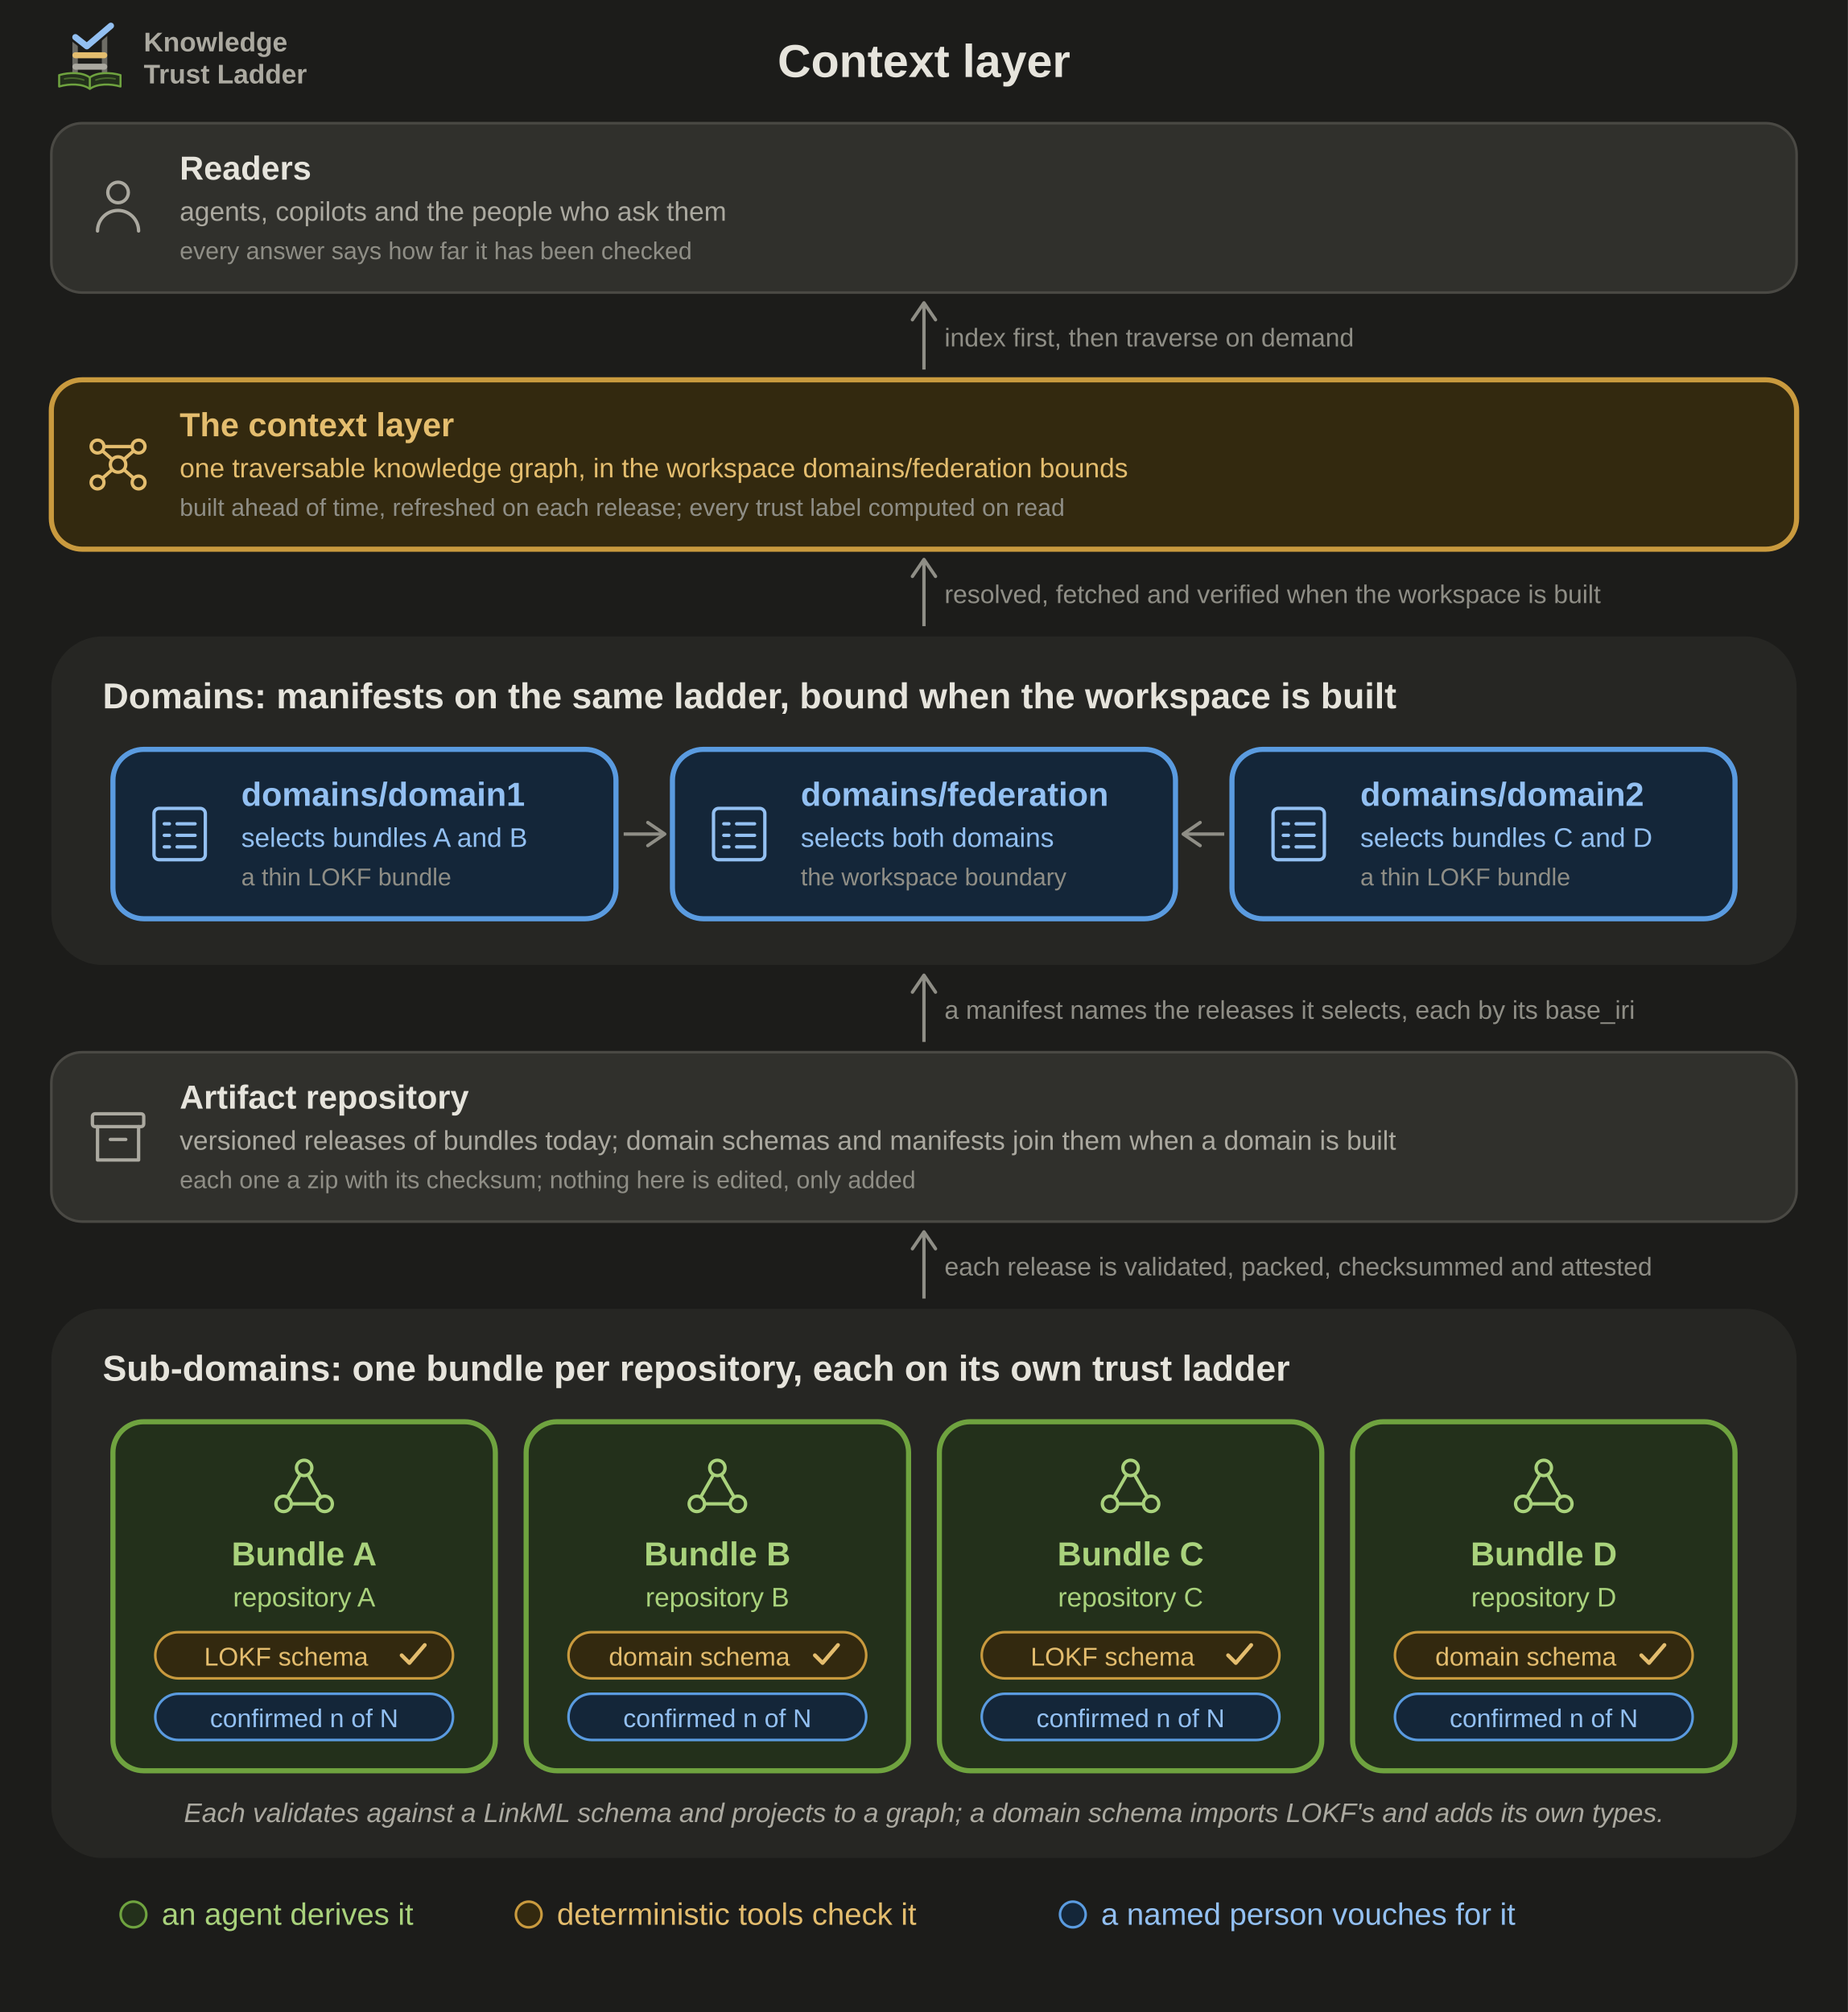
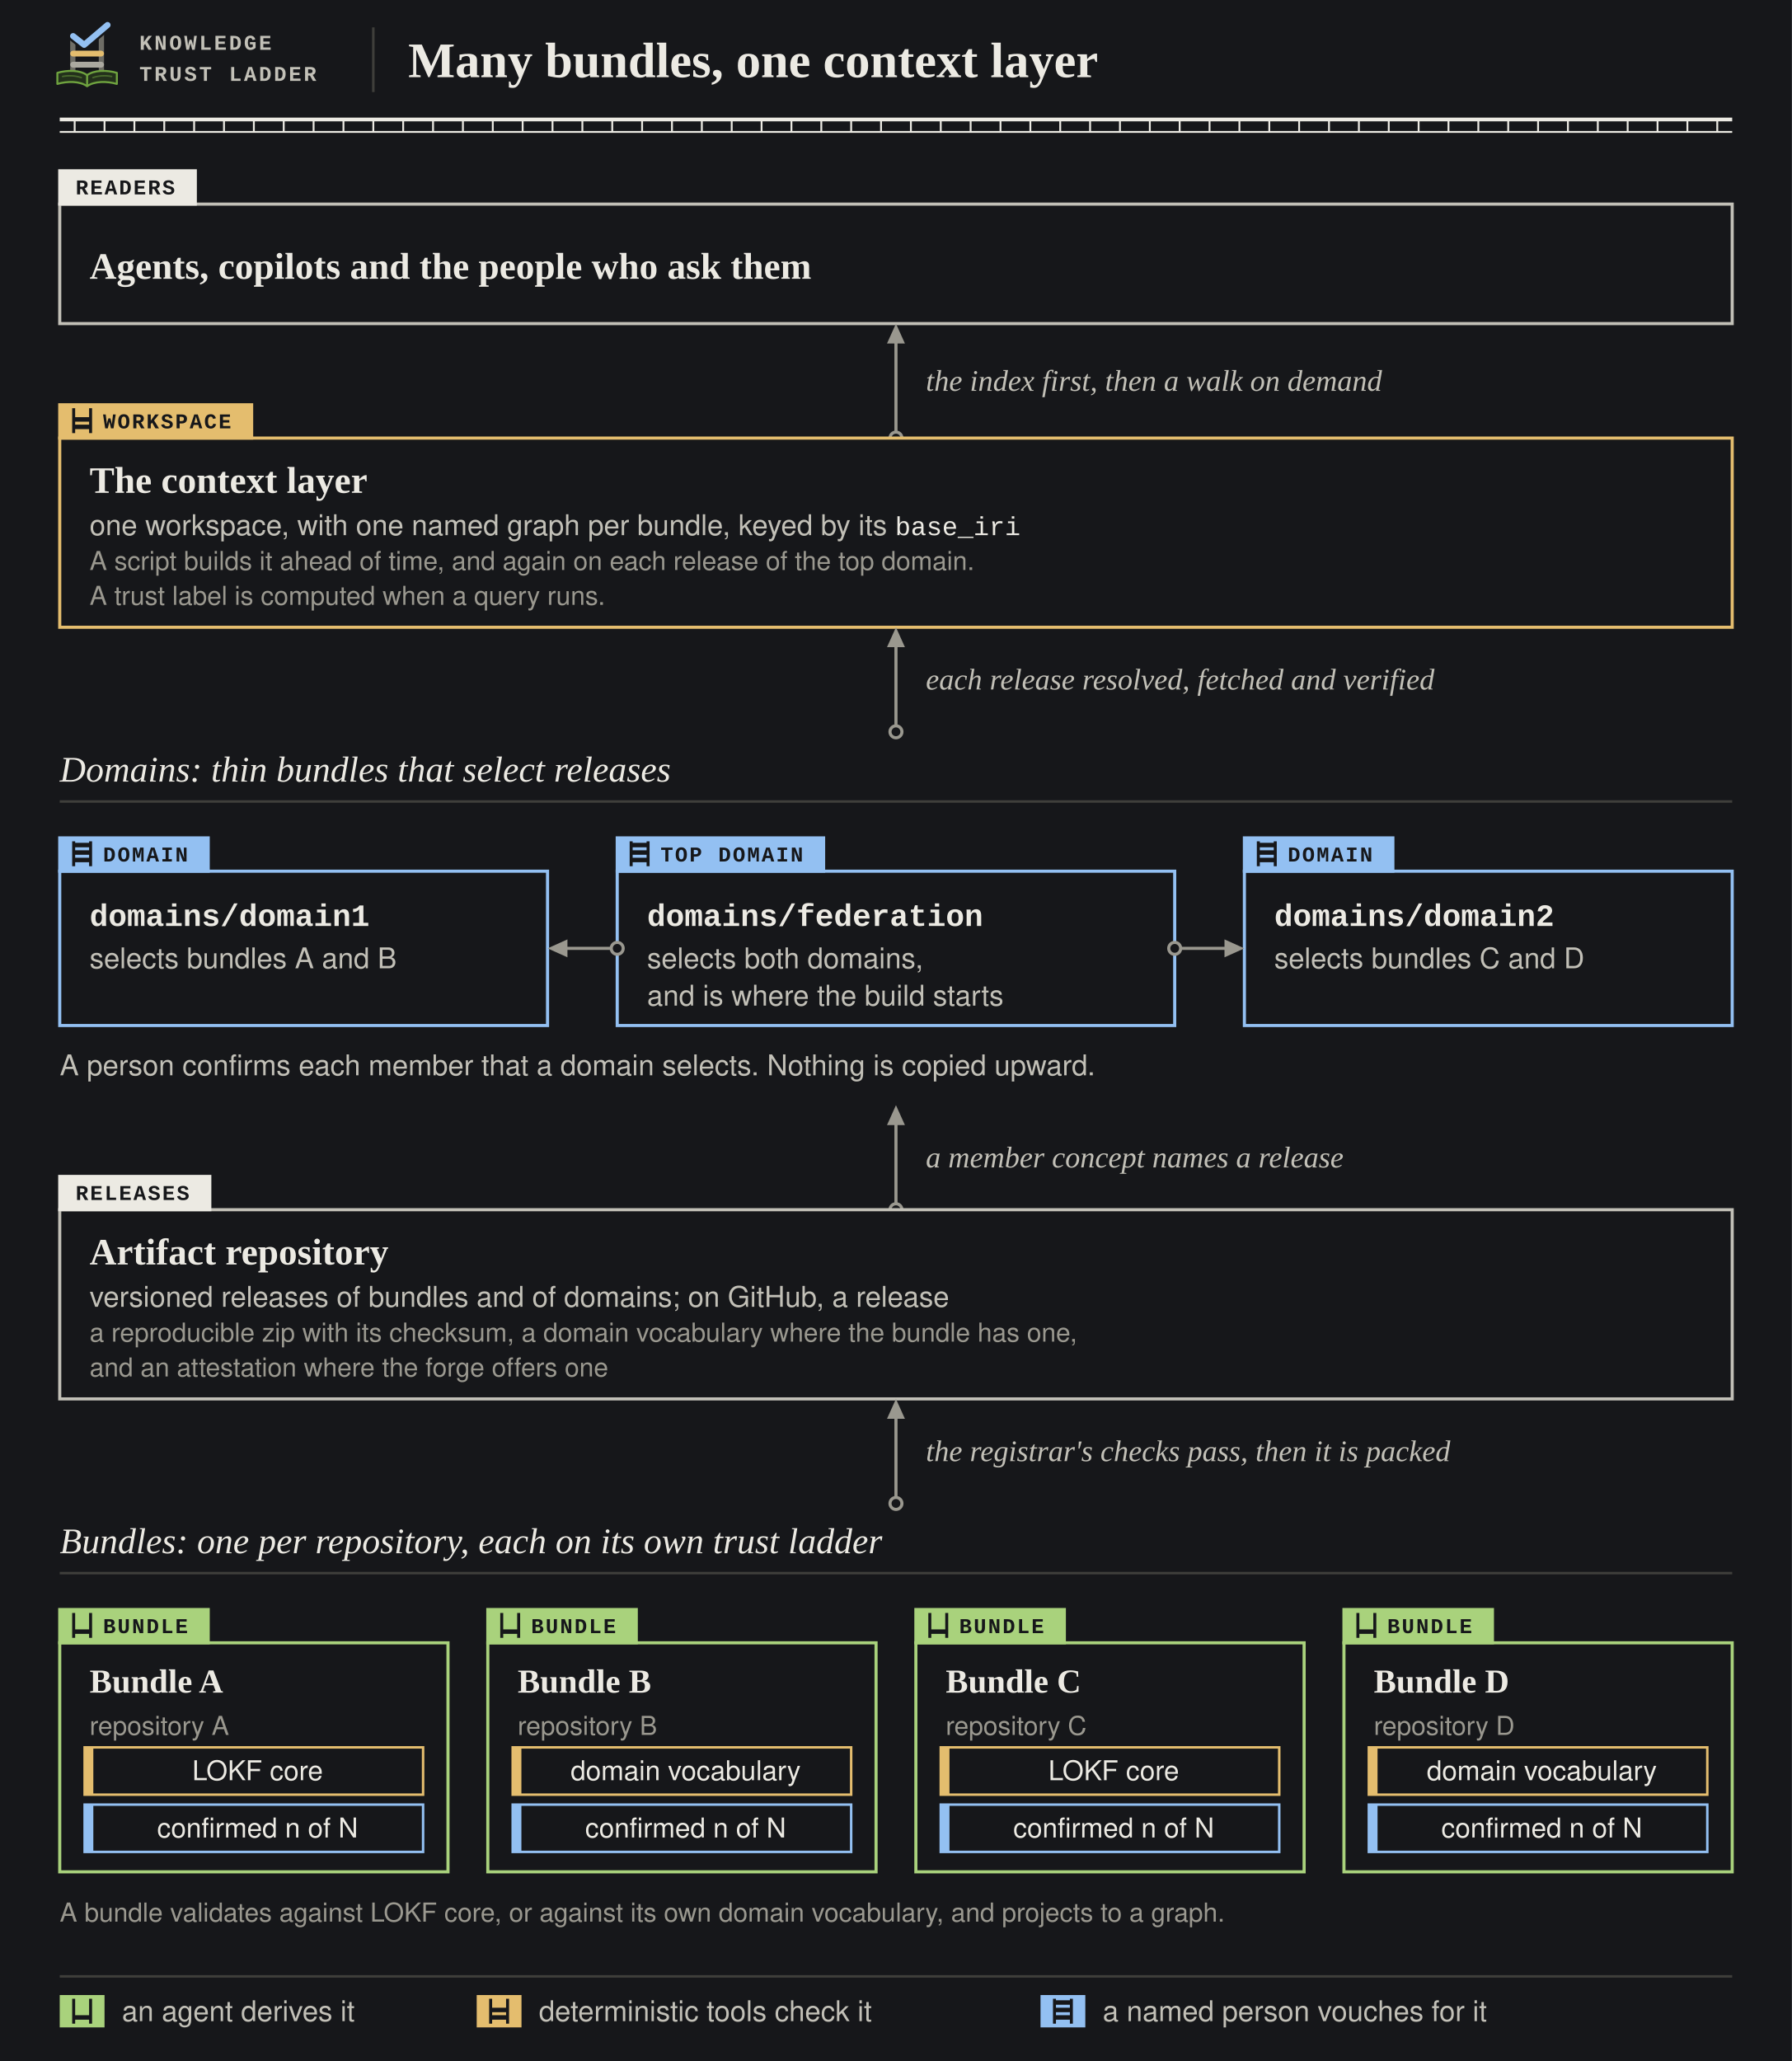
- <svg xmlns="http://www.w3.org/2000/svg" width="720" height="784" viewBox="0 0 720 784" role="img" aria-labelledby="t d">
-   <rect width="720" height="784" fill="#1C1C1A" />
+ <svg xmlns="http://www.w3.org/2000/svg" width="720" height="828" viewBox="0 0 720 828" role="img" aria-labelledby="t d" font-family="'Atkinson Hyperlegible Next', 'Segoe UI', 'Helvetica Neue', Helvetica, Arial, sans-serif">
+   <rect width="720" height="828" fill="#16171A" />
  <g transform="translate(20,7) scale(0.46875)">
    <rect x="17.5" y="12" width="4.5" height="38" rx="2.25" fill="#6E6D66" />
    <rect x="42" y="12" width="4.5" height="38" rx="2.25" fill="#6E6D66" />
    <rect x="17.5" y="38" width="29" height="5" rx="2.5" fill="#ABA9A0" />
    <rect x="17.5" y="28.5" width="29" height="5" rx="2.5" fill="#E4BD6E" />
-     <path d="M20 16 L29.5 23.5 L49.5 6.5" fill="none" stroke="#1C1C1A" stroke-width="9" stroke-linecap="round" stroke-linejoin="round" />
+     <path d="M20 16 L29.5 23.5 L49.5 6.5" fill="none" stroke="#16171A" stroke-width="9" stroke-linecap="round" stroke-linejoin="round" />
    <path d="M20 16 L29.5 23.5 L49.5 6.5" fill="none" stroke="#93C0F2" stroke-width="5.2" stroke-linecap="round" stroke-linejoin="round" />
    <path d="M32 49.5 C26 45 15 45 6.5 47.5 v9.5 C15 54.5 26 54.5 32 59 C38 54.5 49 54.5 57.5 57 v-9.5 C49 45 38 45 32 49.5 z" fill="#23301B" stroke="#6FA33F" stroke-width="1.7" stroke-linejoin="round" />
    <line x1="32" y1="49.5" x2="32" y2="59" stroke="#6FA33F" stroke-width="1.7" />
    <path d="M11 50.6 C16 49.6 22 49.8 27 51.6 M37 51.6 C42 49.8 48 49.6 53 50.6" fill="none" stroke="#6FA33F" stroke-opacity=".5" stroke-width="1.3" stroke-linecap="round" />
  </g>
-   <text x="56" y="20" font-family="Arial, sans-serif" font-size="10.5" font-weight="700" fill="#ABA9A0">Knowledge</text>
-   <text x="56" y="32.5" font-family="Arial, sans-serif" font-size="10.5" font-weight="700" fill="#ABA9A0">Trust Ladder</text>
-   <text x="360.0" y="30" text-anchor="middle" font-family="Arial, sans-serif" font-size="18" font-weight="700" fill="#E6E4DC">Context layer</text>
-   <g transform="translate(0,-610)">
-     <rect x="20" y="658" width="680" height="66" rx="12" fill="#30302C" stroke="#4A4944" stroke-width="1" />
-     <g transform="translate(46,691)" stroke="#ABA9A0" stroke-width="1.3" fill="none" stroke-linecap="round" stroke-linejoin="round">
-       <circle cx="0" cy="-6" r="4" />
-       <path d="M-8 9 a8 8 0 0 1 16 0" />
-     </g>
-     <text x="70" y="680" font-family="Arial, sans-serif" font-size="13" font-weight="700" fill="#E6E4DC">Readers</text>
-     <text x="70" y="696" font-family="Arial, sans-serif" font-size="10.5" fill="#ABA9A0">agents, copilots and the people who ask them</text>
-     <text x="70" y="711" font-family="Arial, sans-serif" font-size="9.5" fill="#8F8E86">every answer says how far it has been checked</text>
-   </g>
-   <line x1="360" y1="144" x2="360" y2="118" stroke="#8F8E86" stroke-width="1.3" />
-   <path d="M355.5 124.6 L360 118 L364.5 124.6" fill="none" stroke="#8F8E86" stroke-width="1.3" stroke-linecap="round" stroke-linejoin="round" />
-   <text x="368" y="135" font-family="Arial, sans-serif" font-size="10" fill="#8F8E86">index first, then traverse on demand</text>
-   <g transform="translate(0,-410)">
-     <rect x="20" y="558" width="680" height="66" rx="12" fill="#33290F" stroke="#C99A3E" stroke-width="2" />
-     <g transform="translate(46,591)" stroke="#E4BD6E" stroke-width="1.3" fill="none" stroke-linecap="round" stroke-linejoin="round">
-       <line x1="-8" y1="-7" x2="8" y2="7" />
-       <line x1="8" y1="-7" x2="-8" y2="7" />
-       <line x1="-8" y1="-7" x2="8" y2="-7" />
-       <circle cx="0" cy="0" r="3" fill="#33290F" />
-       <circle cx="-8" cy="-7" r="2.5" fill="#33290F" />
-       <circle cx="8" cy="-7" r="2.5" fill="#33290F" />
-       <circle cx="-8" cy="7" r="2.5" fill="#33290F" />
-       <circle cx="8" cy="7" r="2.5" fill="#33290F" />
-     </g>
-     <text x="70" y="580" font-family="Arial, sans-serif" font-size="13" font-weight="700" fill="#E4BD6E">The context layer</text>
-     <text x="70" y="596" font-family="Arial, sans-serif" font-size="10.5" fill="#E4BD6E">one traversable knowledge graph, in the workspace domains/federation bounds</text>
-     <text x="70" y="611" font-family="Arial, sans-serif" font-size="9.5" fill="#8F8E86">built ahead of time, refreshed on each release; every trust label computed on read</text>
-   </g>
-   <line x1="360" y1="244" x2="360" y2="218" stroke="#8F8E86" stroke-width="1.3" />
-   <path d="M355.5 224.6 L360 218 L364.5 224.6" fill="none" stroke="#8F8E86" stroke-width="1.3" stroke-linecap="round" stroke-linejoin="round" />
-   <text x="368" y="235" font-family="Arial, sans-serif" font-size="10" fill="#8F8E86">resolved, fetched and verified when the workspace is built</text>
-   <g transform="translate(0,-148)">
-     <rect x="20" y="396" width="680" height="128" rx="20" fill="#262623" />
-     <text x="40" y="424" font-family="Arial, sans-serif" font-size="14" font-weight="700" fill="#E6E4DC">Domains: manifests on the same ladder, bound when the workspace is built</text>
-     <rect x="44" y="440" width="196" height="66" rx="12" fill="#142639" stroke="#5A9BE0" stroke-width="2" />
-     <g transform="translate(70,473)" stroke="#93C0F2" stroke-width="1.3" fill="none" stroke-linecap="round" stroke-linejoin="round">
-       <rect x="-10" y="-10" width="20" height="20" rx="2" />
-       <line x1="-6" y1="-4" x2="-4" y2="-4" />
-       <line x1="-1" y1="-4" x2="6" y2="-4" />
-       <line x1="-6" y1="0.5" x2="-4" y2="0.5" />
-       <line x1="-1" y1="0.5" x2="6" y2="0.5" />
-       <line x1="-6" y1="5" x2="-4" y2="5" />
-       <line x1="-1" y1="5" x2="6" y2="5" />
-     </g>
-     <text x="94" y="462" font-family="Arial, sans-serif" font-size="13" font-weight="700" fill="#93C0F2">domains/domain1</text>
-     <text x="94" y="478" font-family="Arial, sans-serif" font-size="10.5" fill="#93C0F2">selects bundles A and B</text>
-     <text x="94" y="493" font-family="Arial, sans-serif" font-size="9.5" fill="#8F8E86">a thin LOKF bundle</text>
-     <rect x="262" y="440" width="196" height="66" rx="12" fill="#142639" stroke="#5A9BE0" stroke-width="2" />
-     <g transform="translate(288,473)" stroke="#93C0F2" stroke-width="1.3" fill="none" stroke-linecap="round" stroke-linejoin="round">
-       <rect x="-10" y="-10" width="20" height="20" rx="2" />
-       <line x1="-6" y1="-4" x2="-4" y2="-4" />
-       <line x1="-1" y1="-4" x2="6" y2="-4" />
-       <line x1="-6" y1="0.5" x2="-4" y2="0.5" />
-       <line x1="-1" y1="0.5" x2="6" y2="0.5" />
-       <line x1="-6" y1="5" x2="-4" y2="5" />
-       <line x1="-1" y1="5" x2="6" y2="5" />
-     </g>
-     <text x="312" y="462" font-family="Arial, sans-serif" font-size="13" font-weight="700" fill="#93C0F2">domains/federation</text>
-     <text x="312" y="478" font-family="Arial, sans-serif" font-size="10.5" fill="#93C0F2">selects both domains</text>
-     <text x="312" y="493" font-family="Arial, sans-serif" font-size="9.5" fill="#8F8E86">the workspace boundary</text>
-     <rect x="480" y="440" width="196" height="66" rx="12" fill="#142639" stroke="#5A9BE0" stroke-width="2" />
-     <g transform="translate(506,473)" stroke="#93C0F2" stroke-width="1.3" fill="none" stroke-linecap="round" stroke-linejoin="round">
-       <rect x="-10" y="-10" width="20" height="20" rx="2" />
-       <line x1="-6" y1="-4" x2="-4" y2="-4" />
-       <line x1="-1" y1="-4" x2="6" y2="-4" />
-       <line x1="-6" y1="0.5" x2="-4" y2="0.5" />
-       <line x1="-1" y1="0.5" x2="6" y2="0.5" />
-       <line x1="-6" y1="5" x2="-4" y2="5" />
-       <line x1="-1" y1="5" x2="6" y2="5" />
-     </g>
-     <text x="530" y="462" font-family="Arial, sans-serif" font-size="13" font-weight="700" fill="#93C0F2">domains/domain2</text>
-     <text x="530" y="478" font-family="Arial, sans-serif" font-size="10.5" fill="#93C0F2">selects bundles C and D</text>
-     <text x="530" y="493" font-family="Arial, sans-serif" font-size="9.5" fill="#8F8E86">a thin LOKF bundle</text>
-     <line x1="243" y1="473" x2="259" y2="473" stroke="#8F8E86" stroke-width="1.3" />
-     <path d="M252.4 477.5 L259 473 L252.4 468.5" fill="none" stroke="#8F8E86" stroke-width="1.3" stroke-linecap="round" stroke-linejoin="round" />
-     <line x1="477" y1="473" x2="461" y2="473" stroke="#8F8E86" stroke-width="1.3" />
-     <path d="M467.6 477.5 L461 473 L467.6 468.5" fill="none" stroke="#8F8E86" stroke-width="1.3" stroke-linecap="round" stroke-linejoin="round" />
-   </g>
-   <line x1="360" y1="406" x2="360" y2="380" stroke="#8F8E86" stroke-width="1.3" />
-   <path d="M355.5 386.6 L360 380 L364.5 386.6" fill="none" stroke="#8F8E86" stroke-width="1.3" stroke-linecap="round" stroke-linejoin="round" />
-   <text x="368" y="397" font-family="Arial, sans-serif" font-size="10" fill="#8F8E86">a manifest names the releases it selects, each by its base_iri</text>
-   <g transform="translate(0,114)">
-     <rect x="20" y="296" width="680" height="66" rx="12" fill="#30302C" stroke="#4A4944" stroke-width="1" />
-     <g transform="translate(46,329)" stroke="#ABA9A0" stroke-width="1.3" fill="none" stroke-linecap="round" stroke-linejoin="round">
-       <rect x="-10" y="-9" width="20" height="5" rx="1" />
-       <path d="M-8 -4 V9 H8 V-4" />
-       <line x1="-3" y1="1" x2="3" y2="1" />
-     </g>
-     <text x="70" y="318" font-family="Arial, sans-serif" font-size="13" font-weight="700" fill="#E6E4DC">Artifact repository</text>
-     <text x="70" y="334" font-family="Arial, sans-serif" font-size="10.5" fill="#ABA9A0">versioned releases of bundles today; domain schemas and manifests join them when a domain is built</text>
-     <text x="70" y="349" font-family="Arial, sans-serif" font-size="9.5" fill="#8F8E86">each one a zip with its checksum; nothing here is edited, only added</text>
-   </g>
-   <line x1="360" y1="506" x2="360" y2="480" stroke="#8F8E86" stroke-width="1.3" />
-   <path d="M355.5 486.6 L360 480 L364.5 486.6" fill="none" stroke="#8F8E86" stroke-width="1.3" stroke-linecap="round" stroke-linejoin="round" />
-   <text x="368" y="497" font-family="Arial, sans-serif" font-size="10" fill="#8F8E86">each release is validated, packed, checksummed and attested</text>
-   <g transform="translate(0,462)">
-     <rect x="20" y="48" width="680" height="214" rx="20" fill="#262623" />
-     <text x="40" y="76" font-family="Arial, sans-serif" font-size="14" font-weight="700" fill="#E6E4DC">Sub-domains: one bundle per repository, each on its own trust ladder</text>
-     <rect x="44" y="92" width="149" height="136" rx="12" fill="#23301B" stroke="#6FA33F" stroke-width="2" />
-     <g transform="translate(118.5,118)" stroke="#A9D27C" stroke-width="1.3" fill="none" stroke-linecap="round" stroke-linejoin="round">
-       <line x1="-8" y1="6" x2="0" y2="-8" />
-       <line x1="8" y1="6" x2="0" y2="-8" />
-       <line x1="-8" y1="6" x2="8" y2="6" />
-       <circle cx="0" cy="-8" r="3" fill="#23301B" />
-       <circle cx="-8" cy="6" r="3" fill="#23301B" />
-       <circle cx="8" cy="6" r="3" fill="#23301B" />
-     </g>
-     <text x="118.5" y="148" text-anchor="middle" font-family="Arial, sans-serif" font-size="13" font-weight="700" fill="#A9D27C">Bundle A</text>
-     <text x="118.5" y="164" text-anchor="middle" font-family="Arial, sans-serif" font-size="10.5" fill="#A9D27C">repository A</text>
-     <rect x="60.5" y="174" width="116" height="18" rx="9.0" fill="#33290F" stroke="#C99A3E" stroke-width="1" />
-     <text x="111.5" y="187" text-anchor="middle" font-family="Arial, sans-serif" font-size="10" fill="#E4BD6E">LOKF schema</text>
-     <path d="M156.5 183 l3 3 l6 -7" fill="none" stroke="#E4BD6E" stroke-width="1.5" stroke-linecap="round" stroke-linejoin="round" />
-     <rect x="60.5" y="198" width="116" height="18" rx="9.0" fill="#142639" stroke="#5A9BE0" stroke-width="1" />
-     <text x="118.5" y="211" text-anchor="middle" font-family="Arial, sans-serif" font-size="10" fill="#93C0F2">confirmed n of N</text>
-     <rect x="205" y="92" width="149" height="136" rx="12" fill="#23301B" stroke="#6FA33F" stroke-width="2" />
-     <g transform="translate(279.5,118)" stroke="#A9D27C" stroke-width="1.3" fill="none" stroke-linecap="round" stroke-linejoin="round">
-       <line x1="-8" y1="6" x2="0" y2="-8" />
-       <line x1="8" y1="6" x2="0" y2="-8" />
-       <line x1="-8" y1="6" x2="8" y2="6" />
-       <circle cx="0" cy="-8" r="3" fill="#23301B" />
-       <circle cx="-8" cy="6" r="3" fill="#23301B" />
-       <circle cx="8" cy="6" r="3" fill="#23301B" />
-     </g>
-     <text x="279.5" y="148" text-anchor="middle" font-family="Arial, sans-serif" font-size="13" font-weight="700" fill="#A9D27C">Bundle B</text>
-     <text x="279.5" y="164" text-anchor="middle" font-family="Arial, sans-serif" font-size="10.5" fill="#A9D27C">repository B</text>
-     <rect x="221.5" y="174" width="116" height="18" rx="9.0" fill="#33290F" stroke="#C99A3E" stroke-width="1" />
-     <text x="272.5" y="187" text-anchor="middle" font-family="Arial, sans-serif" font-size="10" fill="#E4BD6E">domain schema</text>
-     <path d="M317.5 183 l3 3 l6 -7" fill="none" stroke="#E4BD6E" stroke-width="1.5" stroke-linecap="round" stroke-linejoin="round" />
-     <rect x="221.5" y="198" width="116" height="18" rx="9.0" fill="#142639" stroke="#5A9BE0" stroke-width="1" />
-     <text x="279.5" y="211" text-anchor="middle" font-family="Arial, sans-serif" font-size="10" fill="#93C0F2">confirmed n of N</text>
-     <rect x="366" y="92" width="149" height="136" rx="12" fill="#23301B" stroke="#6FA33F" stroke-width="2" />
-     <g transform="translate(440.5,118)" stroke="#A9D27C" stroke-width="1.3" fill="none" stroke-linecap="round" stroke-linejoin="round">
-       <line x1="-8" y1="6" x2="0" y2="-8" />
-       <line x1="8" y1="6" x2="0" y2="-8" />
-       <line x1="-8" y1="6" x2="8" y2="6" />
-       <circle cx="0" cy="-8" r="3" fill="#23301B" />
-       <circle cx="-8" cy="6" r="3" fill="#23301B" />
-       <circle cx="8" cy="6" r="3" fill="#23301B" />
-     </g>
-     <text x="440.5" y="148" text-anchor="middle" font-family="Arial, sans-serif" font-size="13" font-weight="700" fill="#A9D27C">Bundle C</text>
-     <text x="440.5" y="164" text-anchor="middle" font-family="Arial, sans-serif" font-size="10.5" fill="#A9D27C">repository C</text>
-     <rect x="382.5" y="174" width="116" height="18" rx="9.0" fill="#33290F" stroke="#C99A3E" stroke-width="1" />
-     <text x="433.5" y="187" text-anchor="middle" font-family="Arial, sans-serif" font-size="10" fill="#E4BD6E">LOKF schema</text>
-     <path d="M478.5 183 l3 3 l6 -7" fill="none" stroke="#E4BD6E" stroke-width="1.5" stroke-linecap="round" stroke-linejoin="round" />
-     <rect x="382.5" y="198" width="116" height="18" rx="9.0" fill="#142639" stroke="#5A9BE0" stroke-width="1" />
-     <text x="440.5" y="211" text-anchor="middle" font-family="Arial, sans-serif" font-size="10" fill="#93C0F2">confirmed n of N</text>
-     <rect x="527" y="92" width="149" height="136" rx="12" fill="#23301B" stroke="#6FA33F" stroke-width="2" />
-     <g transform="translate(601.5,118)" stroke="#A9D27C" stroke-width="1.3" fill="none" stroke-linecap="round" stroke-linejoin="round">
-       <line x1="-8" y1="6" x2="0" y2="-8" />
-       <line x1="8" y1="6" x2="0" y2="-8" />
-       <line x1="-8" y1="6" x2="8" y2="6" />
-       <circle cx="0" cy="-8" r="3" fill="#23301B" />
-       <circle cx="-8" cy="6" r="3" fill="#23301B" />
-       <circle cx="8" cy="6" r="3" fill="#23301B" />
-     </g>
-     <text x="601.5" y="148" text-anchor="middle" font-family="Arial, sans-serif" font-size="13" font-weight="700" fill="#A9D27C">Bundle D</text>
-     <text x="601.5" y="164" text-anchor="middle" font-family="Arial, sans-serif" font-size="10.5" fill="#A9D27C">repository D</text>
-     <rect x="543.5" y="174" width="116" height="18" rx="9.0" fill="#33290F" stroke="#C99A3E" stroke-width="1" />
-     <text x="594.5" y="187" text-anchor="middle" font-family="Arial, sans-serif" font-size="10" fill="#E4BD6E">domain schema</text>
-     <path d="M639.5 183 l3 3 l6 -7" fill="none" stroke="#E4BD6E" stroke-width="1.5" stroke-linecap="round" stroke-linejoin="round" />
-     <rect x="543.5" y="198" width="116" height="18" rx="9.0" fill="#142639" stroke="#5A9BE0" stroke-width="1" />
-     <text x="601.5" y="211" text-anchor="middle" font-family="Arial, sans-serif" font-size="10" fill="#93C0F2">confirmed n of N</text>
-     <text x="360" y="248" text-anchor="middle" font-family="Arial, sans-serif" font-size="10.5" font-style="italic" fill="#ABA9A0">Each validates against a LinkML schema and projects to a graph; a domain schema imports LOKF's and adds its own types.</text>
-   </g>
-   <circle cx="52" cy="746" r="5" fill="#23301B" stroke="#6FA33F" stroke-width="1" />
-   <text x="63" y="750" font-family="Arial, sans-serif" font-size="12" fill="#A9D27C">an agent derives it</text>
-   <circle cx="206" cy="746" r="5" fill="#33290F" stroke="#C99A3E" stroke-width="1" />
-   <text x="217" y="750" font-family="Arial, sans-serif" font-size="12" fill="#E4BD6E">deterministic tools check it</text>
-   <circle cx="418" cy="746" r="5" fill="#142639" stroke="#5A9BE0" stroke-width="1" />
-   <text x="429" y="750" font-family="Arial, sans-serif" font-size="12" fill="#93C0F2">a named person vouches for it</text>
+   <text x="56" y="20" font-family="ui-monospace, 'SF Mono', Menlo, Consolas, 'Liberation Mono', monospace" font-size="8.5" font-weight="700" letter-spacing="0.9" fill="#C2C0B7">KNOWLEDGE</text>
+   <text x="56" y="32.5" font-family="ui-monospace, 'SF Mono', Menlo, Consolas, 'Liberation Mono', monospace" font-size="8.5" font-weight="700" letter-spacing="0.9" fill="#C2C0B7">TRUST LADDER</text>
+   <line x1="150" y1="11" x2="150" y2="37" stroke="#3F3F3B" stroke-width="1" />
+   <text x="164" y="31" font-family="'Source Serif 4', Georgia, 'Times New Roman', serif" font-size="20" font-weight="700" fill="#ECEAE3">Many bundles, one context layer</text>
+   <line x1="24" y1="48" x2="696" y2="48" stroke="#ECEAE3" stroke-width="1.5" />
+   <line x1="24" y1="53" x2="696" y2="53" stroke="#ECEAE3" stroke-width="0.75" />
+   <path d="M30 48 v5 M42 48 v5 M54 48 v5 M66 48 v5 M78 48 v5 M90 48 v5 M102 48 v5 M114 48 v5 M126 48 v5 M138 48 v5 M150 48 v5 M162 48 v5 M174 48 v5 M186 48 v5 M198 48 v5 M210 48 v5 M222 48 v5 M234 48 v5 M246 48 v5 M258 48 v5 M270 48 v5 M282 48 v5 M294 48 v5 M306 48 v5 M318 48 v5 M330 48 v5 M342 48 v5 M354 48 v5 M366 48 v5 M378 48 v5 M390 48 v5 M402 48 v5 M414 48 v5 M426 48 v5 M438 48 v5 M450 48 v5 M462 48 v5 M474 48 v5 M486 48 v5 M498 48 v5 M510 48 v5 M522 48 v5 M534 48 v5 M546 48 v5 M558 48 v5 M570 48 v5 M582 48 v5 M594 48 v5 M606 48 v5 M618 48 v5 M630 48 v5 M642 48 v5 M654 48 v5 M666 48 v5 M678 48 v5 M690 48 v5" stroke="#ECEAE3" stroke-width="0.75" fill="none" />
+   <rect x="24" y="82" width="672" height="48" fill="#16171A" stroke="#C2C0B7" stroke-width="1.25" />
+   <rect x="23.38" y="68" width="55.72" height="14.6" fill="#ECEAE3" />
+   <text x="30.4" y="78.1" font-family="ui-monospace, 'SF Mono', Menlo, Consolas, 'Liberation Mono', monospace" font-size="8.5" font-weight="700" letter-spacing="0.7" fill="#16171A">READERS</text>
+   <text x="36" y="112" font-family="'Source Serif 4', Georgia, 'Times New Roman', serif" font-size="15" font-weight="700" fill="#ECEAE3">Agents, copilots and the people who ask them</text>
+   <path d="M360 176 L360 135" fill="none" stroke="#9A988F" stroke-width="1.25" />
+   <path d="M360 130 L363.6 138 L356.4 138 Z" fill="#9A988F" />
+   <circle cx="360" cy="176" r="2.4" fill="#16171A" stroke="#9A988F" stroke-width="1.25" />
+   <text x="372" y="157" font-family="'Source Serif 4', Georgia, 'Times New Roman', serif" font-size="12" font-style="italic" fill="#C2C0B7">the index first, then a walk on demand</text>
+   <rect x="24" y="176" width="672" height="76" fill="#16171A" stroke="#E4BD6E" stroke-width="1.25" />
+   <rect x="23.38" y="162" width="78.35" height="14.6" fill="#E4BD6E" />
+   <path d="M29.6 164 v10 M36.4 164 v10" stroke="#16171A" stroke-width="1.2" fill="none" />
+   <rect x="29.6" y="170.6" width="6.8" height="1.8" fill="#16171A" />
+   <rect x="29.6" y="167.6" width="6.8" height="1.8" fill="#16171A" />
+   <text x="41.4" y="172.1" font-family="ui-monospace, 'SF Mono', Menlo, Consolas, 'Liberation Mono', monospace" font-size="8.5" font-weight="700" letter-spacing="0.7" fill="#16171A">WORKSPACE</text>
+   <text x="36" y="198" font-family="'Source Serif 4', Georgia, 'Times New Roman', serif" font-size="15" font-weight="700" fill="#ECEAE3">The context layer</text>
+   <text x="36" y="215" font-size="11.5" fill="#C2C0B7">one workspace, with one named graph per bundle, keyed by its <tspan font-family="ui-monospace, 'SF Mono', Menlo, Consolas, 'Liberation Mono', monospace" font-size="10.5" font-weight="400" font-style="normal" fill="#ECEAE3">base_iri</tspan>
+   </text>
+   <text x="36" y="229" font-size="10.5" fill="#9A988F">A script builds it ahead of time, and again on each release of the top domain.</text>
+   <text x="36" y="243" font-size="10.5" fill="#9A988F">A trust label is computed when a query runs.</text>
+   <path d="M360 294 L360 257" fill="none" stroke="#9A988F" stroke-width="1.25" />
+   <path d="M360 252 L363.6 260 L356.4 260 Z" fill="#9A988F" />
+   <circle cx="360" cy="294" r="2.4" fill="#16171A" stroke="#9A988F" stroke-width="1.25" />
+   <text x="372" y="277" font-family="'Source Serif 4', Georgia, 'Times New Roman', serif" font-size="12" font-style="italic" fill="#C2C0B7">each release resolved, fetched and verified</text>
+   <text x="24" y="314" font-family="'Source Serif 4', Georgia, 'Times New Roman', serif" font-size="14.5" font-style="italic" fill="#ECEAE3">Domains: thin bundles that select releases</text>
+   <line x1="24" y1="322" x2="696" y2="322" stroke="#3F3F3B" stroke-width="1" />
+   <rect x="24" y="350" width="196" height="62" fill="#16171A" stroke="#93C0F2" stroke-width="1.25" />
+   <rect x="23.38" y="336" width="60.9" height="14.6" fill="#93C0F2" />
+   <path d="M29.6 338 v10 M36.4 338 v10" stroke="#16171A" stroke-width="1.2" fill="none" />
+   <rect x="29.6" y="344.6" width="6.8" height="1.8" fill="#16171A" />
+   <rect x="29.6" y="341.6" width="6.8" height="1.8" fill="#16171A" />
+   <rect x="29.6" y="338.6" width="6.8" height="1.8" fill="#16171A" />
+   <text x="41.4" y="346.1" font-family="ui-monospace, 'SF Mono', Menlo, Consolas, 'Liberation Mono', monospace" font-size="8.5" font-weight="700" letter-spacing="0.7" fill="#16171A">DOMAIN</text>
+   <text x="36" y="372" font-family="'Source Serif 4', Georgia, 'Times New Roman', serif" font-size="15" font-weight="700" fill="#ECEAE3">
+     <tspan font-family="ui-monospace, 'SF Mono', Menlo, Consolas, 'Liberation Mono', monospace" font-size="12.5" font-weight="700" font-style="normal" fill="#ECEAE3">domains/domain1</tspan>
+   </text>
+   <text x="36" y="389" font-size="11.5" fill="#C2C0B7">selects bundles A and B</text>
+   <rect x="248" y="350" width="224" height="62" fill="#16171A" stroke="#93C0F2" stroke-width="1.25" />
+   <rect x="247.38" y="336" width="84.17" height="14.6" fill="#93C0F2" />
+   <path d="M253.6 338 v10 M260.4 338 v10" stroke="#16171A" stroke-width="1.2" fill="none" />
+   <rect x="253.6" y="344.6" width="6.8" height="1.8" fill="#16171A" />
+   <rect x="253.6" y="341.6" width="6.8" height="1.8" fill="#16171A" />
+   <rect x="253.6" y="338.6" width="6.8" height="1.8" fill="#16171A" />
+   <text x="265.4" y="346.1" font-family="ui-monospace, 'SF Mono', Menlo, Consolas, 'Liberation Mono', monospace" font-size="8.5" font-weight="700" letter-spacing="0.7" fill="#16171A">TOP DOMAIN</text>
+   <text x="260" y="372" font-family="'Source Serif 4', Georgia, 'Times New Roman', serif" font-size="15" font-weight="700" fill="#ECEAE3">
+     <tspan font-family="ui-monospace, 'SF Mono', Menlo, Consolas, 'Liberation Mono', monospace" font-size="12.5" font-weight="700" font-style="normal" fill="#ECEAE3">domains/federation</tspan>
+   </text>
+   <text x="260" y="389" font-size="11.5" fill="#C2C0B7">selects both domains,</text>
+   <text x="260" y="404" font-size="11.5" fill="#C2C0B7">and is where the build starts</text>
+   <rect x="500" y="350" width="196" height="62" fill="#16171A" stroke="#93C0F2" stroke-width="1.25" />
+   <rect x="499.38" y="336" width="60.9" height="14.6" fill="#93C0F2" />
+   <path d="M505.6 338 v10 M512.4 338 v10" stroke="#16171A" stroke-width="1.2" fill="none" />
+   <rect x="505.6" y="344.6" width="6.8" height="1.8" fill="#16171A" />
+   <rect x="505.6" y="341.6" width="6.8" height="1.8" fill="#16171A" />
+   <rect x="505.6" y="338.6" width="6.8" height="1.8" fill="#16171A" />
+   <text x="517.4" y="346.1" font-family="ui-monospace, 'SF Mono', Menlo, Consolas, 'Liberation Mono', monospace" font-size="8.5" font-weight="700" letter-spacing="0.7" fill="#16171A">DOMAIN</text>
+   <text x="512" y="372" font-family="'Source Serif 4', Georgia, 'Times New Roman', serif" font-size="15" font-weight="700" fill="#ECEAE3">
+     <tspan font-family="ui-monospace, 'SF Mono', Menlo, Consolas, 'Liberation Mono', monospace" font-size="12.5" font-weight="700" font-style="normal" fill="#ECEAE3">domains/domain2</tspan>
+   </text>
+   <text x="512" y="389" font-size="11.5" fill="#C2C0B7">selects bundles C and D</text>
+   <path d="M248 381 L225 381" fill="none" stroke="#9A988F" stroke-width="1.25" />
+   <path d="M220 381 L228 377.4 L228 384.6 Z" fill="#9A988F" />
+   <circle cx="248" cy="381" r="2.4" fill="#16171A" stroke="#9A988F" stroke-width="1.25" />
+   <path d="M472 381 L495 381" fill="none" stroke="#9A988F" stroke-width="1.25" />
+   <path d="M500 381 L492 384.6 L492 377.4 Z" fill="#9A988F" />
+   <circle cx="472" cy="381" r="2.4" fill="#16171A" stroke="#9A988F" stroke-width="1.25" />
+   <text x="24" y="432" font-size="11.5" fill="#C2C0B7">A person confirms each member that a domain selects. Nothing is copied upward.</text>
+   <path d="M360 486 L360 449" fill="none" stroke="#9A988F" stroke-width="1.25" />
+   <path d="M360 444 L363.6 452 L356.4 452 Z" fill="#9A988F" />
+   <circle cx="360" cy="486" r="2.4" fill="#16171A" stroke="#9A988F" stroke-width="1.25" />
+   <text x="372" y="469" font-family="'Source Serif 4', Georgia, 'Times New Roman', serif" font-size="12" font-style="italic" fill="#C2C0B7">a member concept names a release</text>
+   <rect x="24" y="486" width="672" height="76" fill="#16171A" stroke="#C2C0B7" stroke-width="1.25" />
+   <rect x="23.38" y="472" width="61.54" height="14.6" fill="#ECEAE3" />
+   <text x="30.4" y="482.1" font-family="ui-monospace, 'SF Mono', Menlo, Consolas, 'Liberation Mono', monospace" font-size="8.5" font-weight="700" letter-spacing="0.7" fill="#16171A">RELEASES</text>
+   <text x="36" y="508" font-family="'Source Serif 4', Georgia, 'Times New Roman', serif" font-size="15" font-weight="700" fill="#ECEAE3">Artifact repository</text>
+   <text x="36" y="525" font-size="11.5" fill="#C2C0B7">versioned releases of bundles and of domains; on GitHub, a release</text>
+   <text x="36" y="539" font-size="10.5" fill="#9A988F">a reproducible zip with its checksum, a domain vocabulary where the bundle has one,</text>
+   <text x="36" y="553" font-size="10.5" fill="#9A988F">and an attestation where the forge offers one</text>
+   <path d="M360 604 L360 567" fill="none" stroke="#9A988F" stroke-width="1.25" />
+   <path d="M360 562 L363.6 570 L356.4 570 Z" fill="#9A988F" />
+   <circle cx="360" cy="604" r="2.4" fill="#16171A" stroke="#9A988F" stroke-width="1.25" />
+   <text x="372" y="587" font-family="'Source Serif 4', Georgia, 'Times New Roman', serif" font-size="12" font-style="italic" fill="#C2C0B7">the registrar's checks pass, then it is packed</text>
+   <text x="24" y="624" font-family="'Source Serif 4', Georgia, 'Times New Roman', serif" font-size="14.5" font-style="italic" fill="#ECEAE3">Bundles: one per repository, each on its own trust ladder</text>
+   <line x1="24" y1="632" x2="696" y2="632" stroke="#3F3F3B" stroke-width="1" />
+   <rect x="24" y="660" width="156" height="92" fill="#16171A" stroke="#A9D27C" stroke-width="1.25" />
+   <rect x="23.38" y="646" width="60.9" height="14.6" fill="#A9D27C" />
+   <path d="M29.6 648 v10 M36.4 648 v10" stroke="#16171A" stroke-width="1.2" fill="none" />
+   <rect x="29.6" y="654.6" width="6.8" height="1.8" fill="#16171A" />
+   <text x="41.4" y="656.1" font-family="ui-monospace, 'SF Mono', Menlo, Consolas, 'Liberation Mono', monospace" font-size="8.5" font-weight="700" letter-spacing="0.7" fill="#16171A">BUNDLE</text>
+   <text x="36" y="680" font-family="'Source Serif 4', Georgia, 'Times New Roman', serif" font-size="13.5" font-weight="700" fill="#ECEAE3">Bundle A</text>
+   <text x="36" y="697" font-size="10.5" fill="#9A988F">repository A</text>
+   <rect x="34" y="702" width="136" height="19" fill="#16171A" stroke="#E4BD6E" stroke-width="1" />
+   <rect x="34" y="702" width="3.5" height="19" fill="#E4BD6E" />
+   <text x="103.5" y="715.2" text-anchor="middle" font-size="11" fill="#ECEAE3">LOKF core</text>
+   <rect x="34" y="725" width="136" height="19" fill="#16171A" stroke="#93C0F2" stroke-width="1" />
+   <rect x="34" y="725" width="3.5" height="19" fill="#93C0F2" />
+   <text x="103.5" y="738.2" text-anchor="middle" font-size="11" fill="#ECEAE3">confirmed n of N</text>
+   <rect x="196" y="660" width="156" height="92" fill="#16171A" stroke="#A9D27C" stroke-width="1.25" />
+   <rect x="195.38" y="646" width="60.9" height="14.6" fill="#A9D27C" />
+   <path d="M201.6 648 v10 M208.4 648 v10" stroke="#16171A" stroke-width="1.2" fill="none" />
+   <rect x="201.6" y="654.6" width="6.8" height="1.8" fill="#16171A" />
+   <text x="213.4" y="656.1" font-family="ui-monospace, 'SF Mono', Menlo, Consolas, 'Liberation Mono', monospace" font-size="8.5" font-weight="700" letter-spacing="0.7" fill="#16171A">BUNDLE</text>
+   <text x="208" y="680" font-family="'Source Serif 4', Georgia, 'Times New Roman', serif" font-size="13.5" font-weight="700" fill="#ECEAE3">Bundle B</text>
+   <text x="208" y="697" font-size="10.5" fill="#9A988F">repository B</text>
+   <rect x="206" y="702" width="136" height="19" fill="#16171A" stroke="#E4BD6E" stroke-width="1" />
+   <rect x="206" y="702" width="3.5" height="19" fill="#E4BD6E" />
+   <text x="275.5" y="715.2" text-anchor="middle" font-size="11" fill="#ECEAE3">domain vocabulary</text>
+   <rect x="206" y="725" width="136" height="19" fill="#16171A" stroke="#93C0F2" stroke-width="1" />
+   <rect x="206" y="725" width="3.5" height="19" fill="#93C0F2" />
+   <text x="275.5" y="738.2" text-anchor="middle" font-size="11" fill="#ECEAE3">confirmed n of N</text>
+   <rect x="368" y="660" width="156" height="92" fill="#16171A" stroke="#A9D27C" stroke-width="1.25" />
+   <rect x="367.38" y="646" width="60.9" height="14.6" fill="#A9D27C" />
+   <path d="M373.6 648 v10 M380.4 648 v10" stroke="#16171A" stroke-width="1.2" fill="none" />
+   <rect x="373.6" y="654.6" width="6.8" height="1.8" fill="#16171A" />
+   <text x="385.4" y="656.1" font-family="ui-monospace, 'SF Mono', Menlo, Consolas, 'Liberation Mono', monospace" font-size="8.5" font-weight="700" letter-spacing="0.7" fill="#16171A">BUNDLE</text>
+   <text x="380" y="680" font-family="'Source Serif 4', Georgia, 'Times New Roman', serif" font-size="13.5" font-weight="700" fill="#ECEAE3">Bundle C</text>
+   <text x="380" y="697" font-size="10.5" fill="#9A988F">repository C</text>
+   <rect x="378" y="702" width="136" height="19" fill="#16171A" stroke="#E4BD6E" stroke-width="1" />
+   <rect x="378" y="702" width="3.5" height="19" fill="#E4BD6E" />
+   <text x="447.5" y="715.2" text-anchor="middle" font-size="11" fill="#ECEAE3">LOKF core</text>
+   <rect x="378" y="725" width="136" height="19" fill="#16171A" stroke="#93C0F2" stroke-width="1" />
+   <rect x="378" y="725" width="3.5" height="19" fill="#93C0F2" />
+   <text x="447.5" y="738.2" text-anchor="middle" font-size="11" fill="#ECEAE3">confirmed n of N</text>
+   <rect x="540" y="660" width="156" height="92" fill="#16171A" stroke="#A9D27C" stroke-width="1.25" />
+   <rect x="539.38" y="646" width="60.9" height="14.6" fill="#A9D27C" />
+   <path d="M545.6 648 v10 M552.4 648 v10" stroke="#16171A" stroke-width="1.2" fill="none" />
+   <rect x="545.6" y="654.6" width="6.8" height="1.8" fill="#16171A" />
+   <text x="557.4" y="656.1" font-family="ui-monospace, 'SF Mono', Menlo, Consolas, 'Liberation Mono', monospace" font-size="8.5" font-weight="700" letter-spacing="0.7" fill="#16171A">BUNDLE</text>
+   <text x="552" y="680" font-family="'Source Serif 4', Georgia, 'Times New Roman', serif" font-size="13.5" font-weight="700" fill="#ECEAE3">Bundle D</text>
+   <text x="552" y="697" font-size="10.5" fill="#9A988F">repository D</text>
+   <rect x="550" y="702" width="136" height="19" fill="#16171A" stroke="#E4BD6E" stroke-width="1" />
+   <rect x="550" y="702" width="3.5" height="19" fill="#E4BD6E" />
+   <text x="619.5" y="715.2" text-anchor="middle" font-size="11" fill="#ECEAE3">domain vocabulary</text>
+   <rect x="550" y="725" width="136" height="19" fill="#16171A" stroke="#93C0F2" stroke-width="1" />
+   <rect x="550" y="725" width="3.5" height="19" fill="#93C0F2" />
+   <text x="619.5" y="738.2" text-anchor="middle" font-size="11" fill="#ECEAE3">confirmed n of N</text>
+   <text x="24" y="772" font-size="10.5" fill="#9A988F">A bundle validates against LOKF core, or against its own domain vocabulary, and projects to a graph.</text>
+   <line x1="24" y1="794" x2="696" y2="794" stroke="#3F3F3B" stroke-width="1" />
+   <rect x="24" y="801.5" width="18" height="13" fill="#A9D27C" />
+   <path d="M29.6 803 v10 M36.4 803 v10" stroke="#16171A" stroke-width="1.2" fill="none" />
+   <rect x="29.6" y="809.6" width="6.8" height="1.8" fill="#16171A" />
+   <text x="49" y="812" font-size="11.5" fill="#C2C0B7">an agent derives it</text>
+   <rect x="191.54" y="801.5" width="18" height="13" fill="#E4BD6E" />
+   <path d="M197.14 803 v10 M203.94 803 v10" stroke="#16171A" stroke-width="1.2" fill="none" />
+   <rect x="197.14" y="809.6" width="6.8" height="1.8" fill="#16171A" />
+   <rect x="197.14" y="806.6" width="6.8" height="1.8" fill="#16171A" />
+   <text x="216.54" y="812" font-size="11.5" fill="#C2C0B7">deterministic tools check it</text>
+   <rect x="418.08" y="801.5" width="18" height="13" fill="#93C0F2" />
+   <path d="M423.69 803 v10 M430.48 803 v10" stroke="#16171A" stroke-width="1.2" fill="none" />
+   <rect x="423.69" y="809.6" width="6.8" height="1.8" fill="#16171A" />
+   <rect x="423.69" y="806.6" width="6.8" height="1.8" fill="#16171A" />
+   <rect x="423.69" y="803.6" width="6.8" height="1.8" fill="#16171A" />
+   <text x="443.08" y="812" font-size="11.5" fill="#C2C0B7">a named person vouches for it</text>
</svg>
